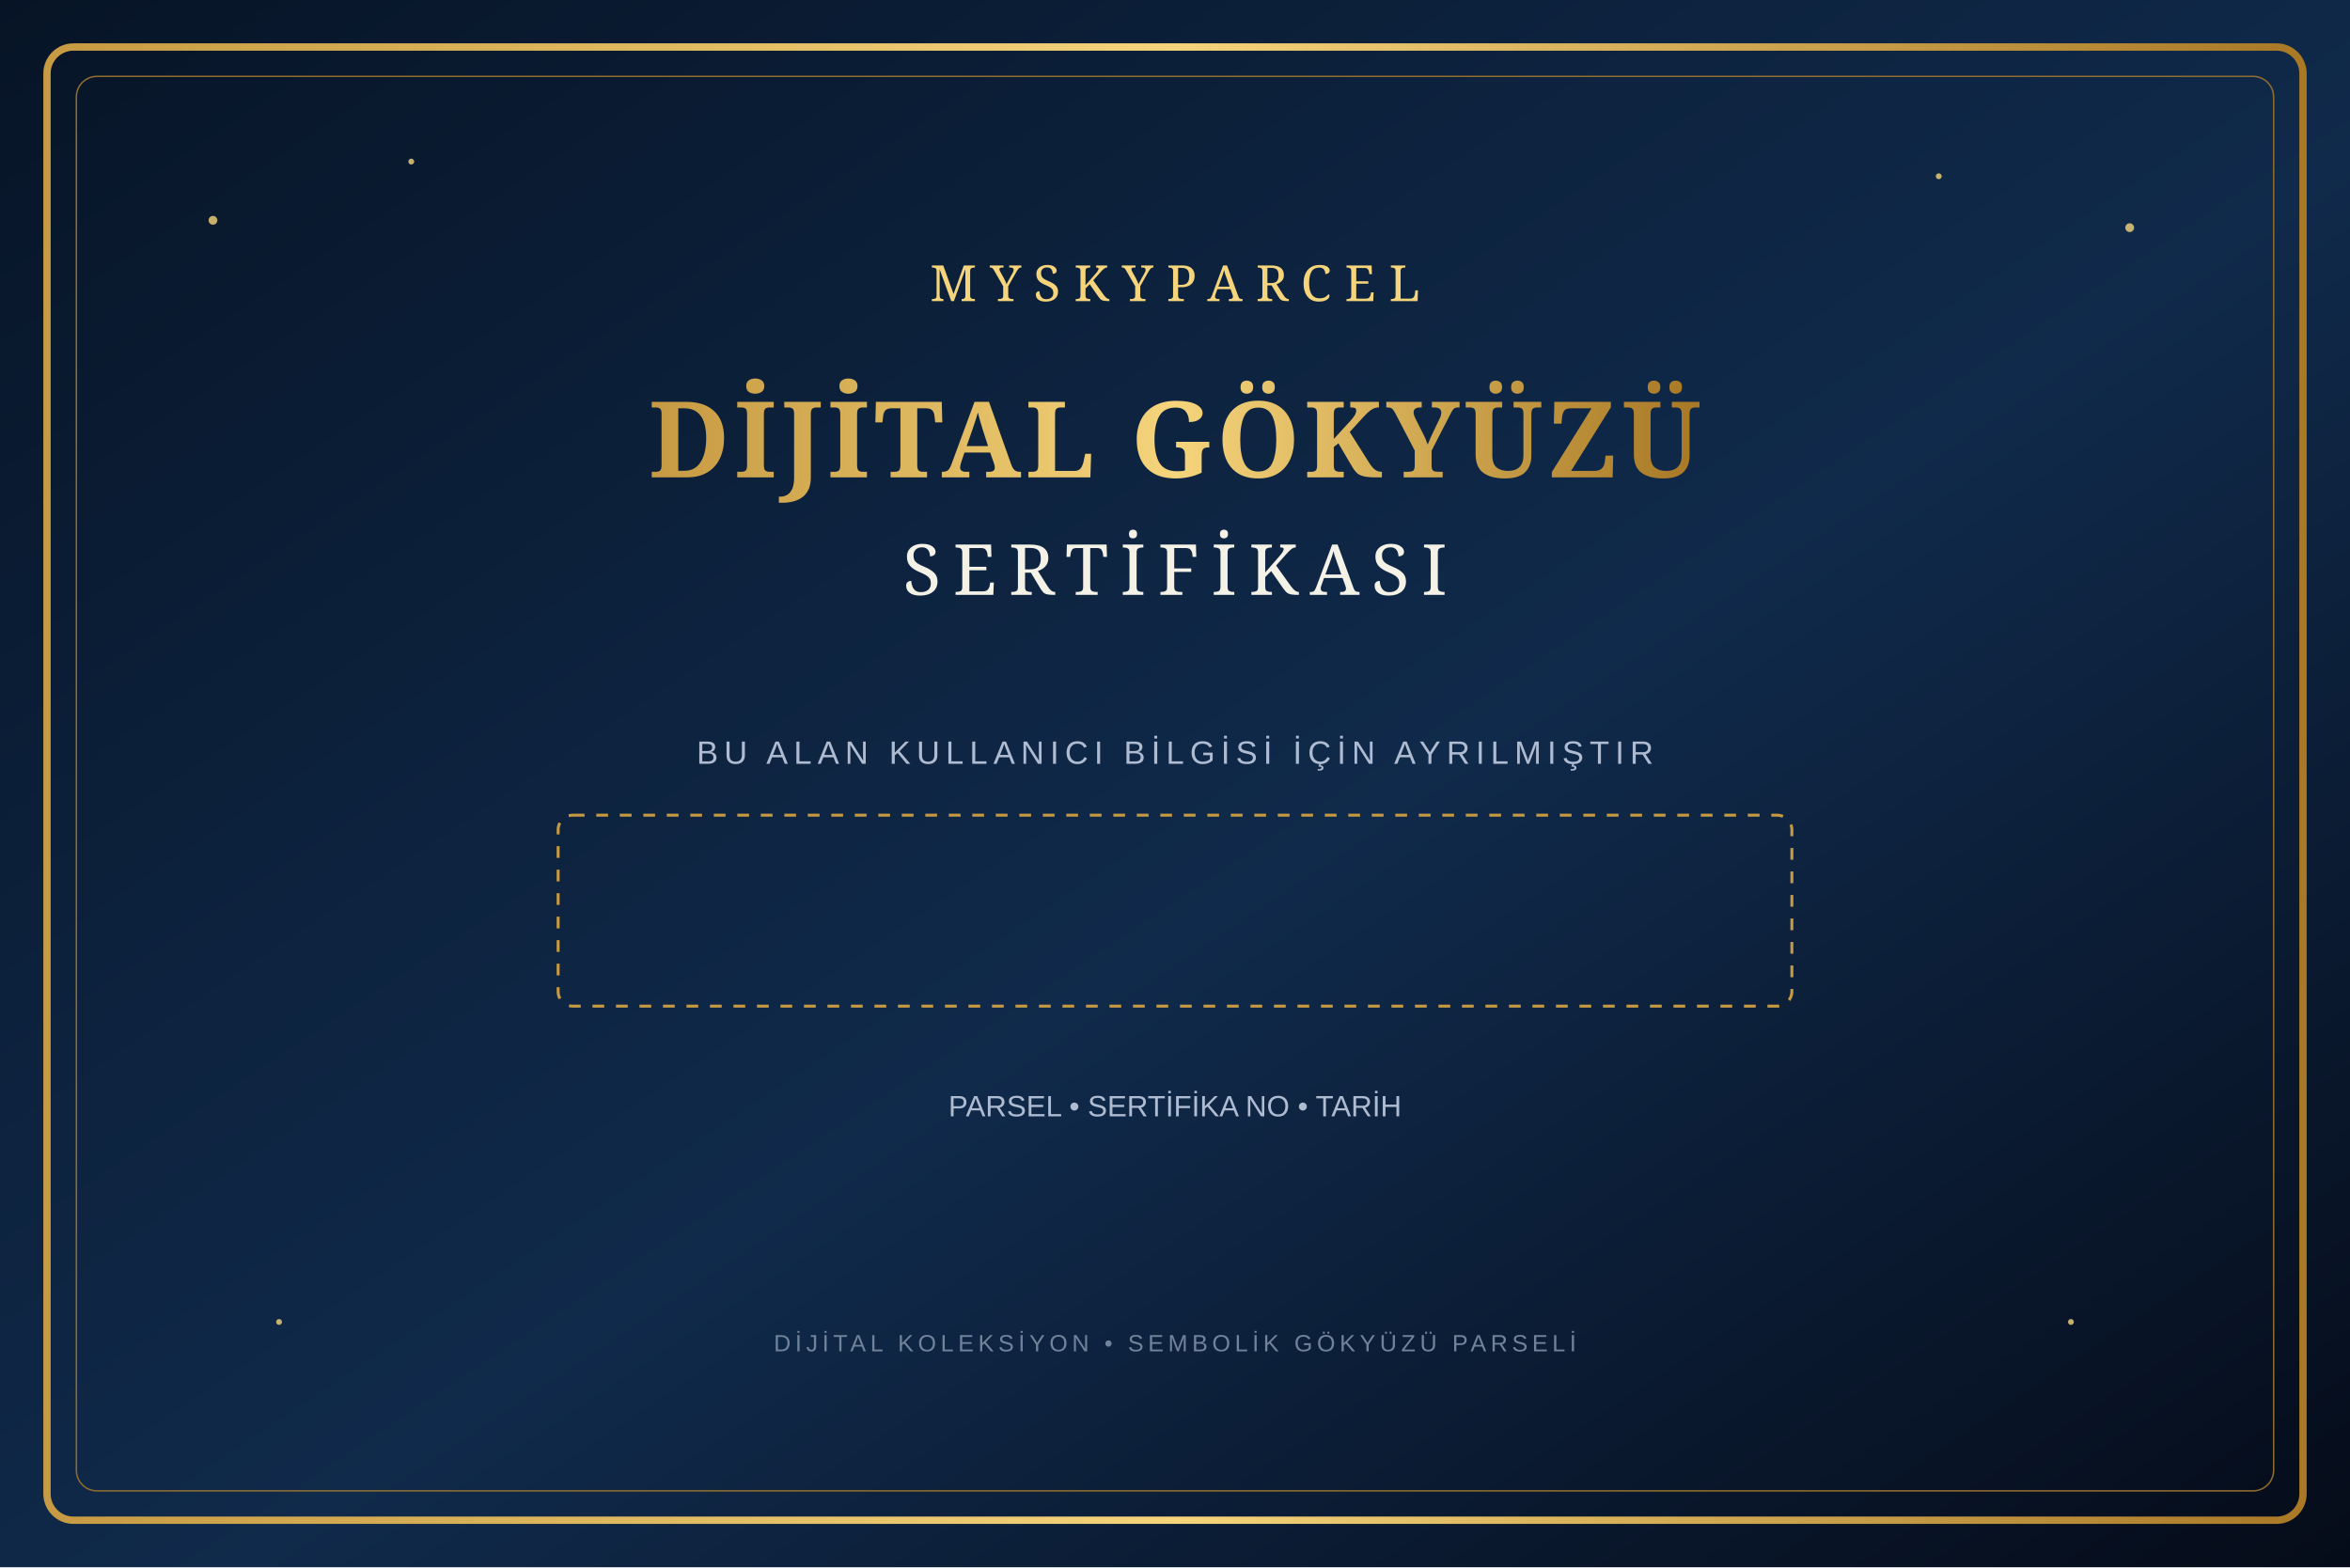
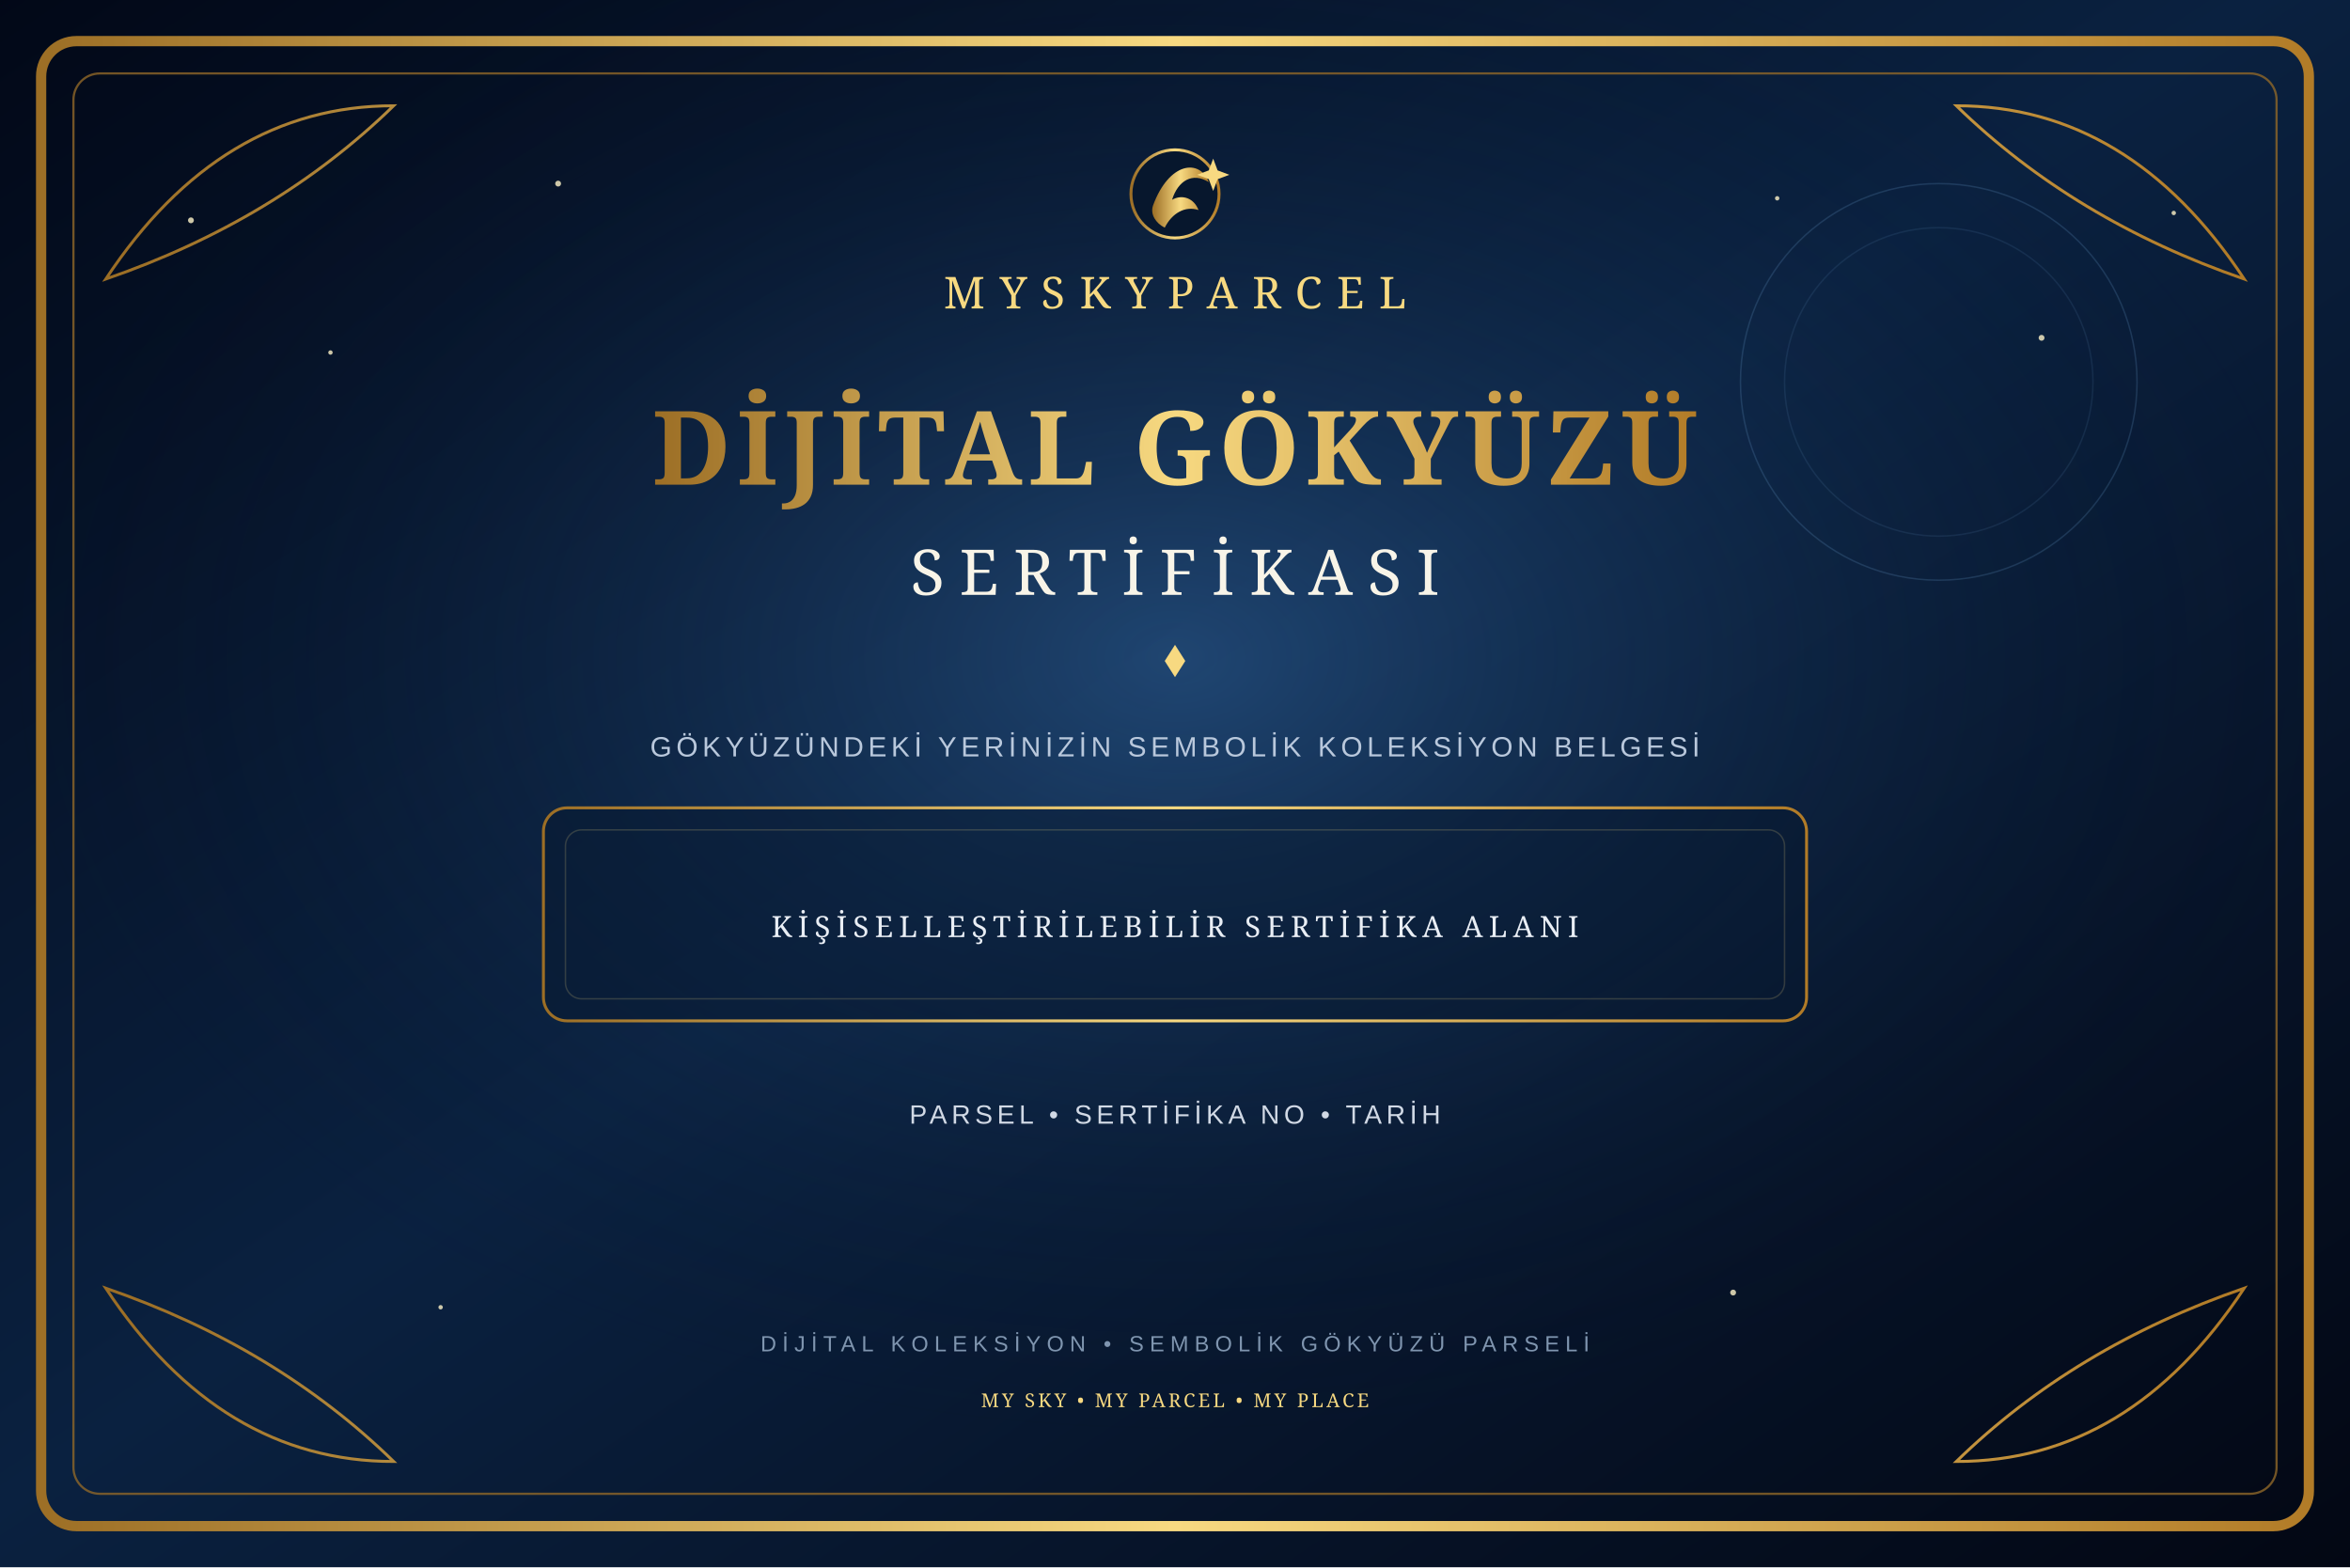
<svg xmlns="http://www.w3.org/2000/svg" viewBox="0 0 1600 1067">
  <defs>
    <linearGradient id="bg" x1="0" y1="0" x2="1" y2="1">
-       <stop stop-color="#071426" />
-       <stop offset=".55" stop-color="#102a4b" />
-       <stop offset="1" stop-color="#050b18" />
+       <stop stop-color="#020817" />
+       <stop offset=".48" stop-color="#0a2140" />
+       <stop offset="1" stop-color="#030713" />
    </linearGradient>
+     <radialGradient id="halo" cx="50%" cy="42%">
+       <stop stop-color="#3d79b8" stop-opacity=".42" />
+       <stop offset="1" stop-color="#07162b" stop-opacity="0" />
+     </radialGradient>
    <linearGradient id="gold" x1="0" x2="1">
-       <stop stop-color="#c69a42" />
-       <stop offset=".5" stop-color="#f5d47b" />
-       <stop offset="1" stop-color="#a87825" />
+       <stop stop-color="#9c6e25" />
+       <stop offset=".5" stop-color="#f7d981" />
+       <stop offset="1" stop-color="#b17b27" />
    </linearGradient>
+     <filter id="glow">
+       <feGaussianBlur stdDeviation="10" />
+     </filter>
  </defs>
  <rect width="1600" height="1067" fill="url(#bg)" />
-   <rect x="32" y="32" width="1536" height="1003" rx="18" fill="none" stroke="url(#gold)" stroke-width="5" />
-   <rect x="52" y="52" width="1496" height="963" rx="14" fill="none" stroke="#8e6b2e" stroke-width="1" />
-   <g fill="#f5d47b" opacity=".8">
-     <circle cx="145" cy="150" r="3" />
-     <circle cx="1450" cy="155" r="3" />
-     <circle cx="190" cy="900" r="2" />
-     <circle cx="1410" cy="900" r="2" />
-     <circle cx="280" cy="110" r="2" />
-     <circle cx="1320" cy="120" r="2" />
+   <rect width="1600" height="1067" fill="url(#halo)" />
+   <g fill="#fff4c8" opacity=".8">
+     <circle cx="130" cy="150" r="2" />
+     <circle cx="225" cy="240" r="1.5" />
+     <circle cx="380" cy="125" r="2" />
+     <circle cx="1210" cy="135" r="1.5" />
+     <circle cx="1390" cy="230" r="2" />
+     <circle cx="1480" cy="145" r="1.5" />
+     <circle cx="1180" cy="880" r="2" />
+     <circle cx="300" cy="890" r="1.5" />
  </g>
-   <text x="800" y="205" text-anchor="middle" fill="#f5d47b" font-family="Georgia,serif" font-size="34" letter-spacing="9">MYSKYPARCEL</text>
-   <text x="800" y="325" text-anchor="middle" fill="url(#gold)" font-family="Georgia,serif" font-size="72" font-weight="700" letter-spacing="3">DİJİTAL GÖKYÜZÜ</text>
-   <text x="800" y="405" text-anchor="middle" fill="#f4f1e7" font-family="Georgia,serif" font-size="48" letter-spacing="8">SERTİFİKASI</text>
-   <line x1="430" y1="455" x2="1170" y2="455" stroke="url(#gold)" stroke-width="2" />
-   <text x="800" y="520" text-anchor="middle" fill="#aebbd0" font-family="Arial,sans-serif" font-size="22" letter-spacing="4">BU ALAN KULLANICI BİLGİSİ İÇİN AYRILMIŞTIR</text>
-   <rect x="380" y="555" width="840" height="130" rx="10" fill="none" stroke="#c69a42" stroke-width="2" stroke-dasharray="8 8" />
-   <text x="800" y="760" text-anchor="middle" fill="#aebbd0" font-family="Arial,sans-serif" font-size="20">PARSEL • SERTİFİKA NO • TARİH</text>
-   <text x="800" y="920" text-anchor="middle" fill="#71839b" font-family="Arial,sans-serif" font-size="16" letter-spacing="3">DİJİTAL KOLEKSİYON • SEMBOLİK GÖKYÜZÜ PARSELİ</text>
+   <circle cx="1320" cy="260" r="135" fill="none" stroke="#6ea4d5" stroke-width="1" opacity=".2" />
+   <circle cx="1320" cy="260" r="105" fill="none" stroke="#6ea4d5" stroke-width="1" opacity=".12" />
+   <path d="M72 190 Q150 72 268 72 Q188 150 72 190Z M1528 190 Q1450 72 1332 72 Q1412 150 1528 190Z M72 877 Q150 995 268 995 Q188 917 72 877Z M1528 877 Q1450 995 1332 995 Q1412 917 1528 877Z" fill="none" stroke="url(#gold)" stroke-width="2" />
+   <rect x="28" y="28" width="1544" height="1011" rx="24" fill="none" stroke="url(#gold)" stroke-width="7" />
+   <rect x="50" y="50" width="1500" height="967" rx="18" fill="none" stroke="#8e6728" stroke-width="1.5" opacity=".8" />
+   <g transform="translate(800 132)">
+     <circle r="30" fill="#07172d" stroke="url(#gold)" stroke-width="2" />
+     <path d="M-15 8 C-4 -22 17 -24 23 -8 C12 -15 2 -9 -2 4 C5 0 13 3 16 11 C7 8 -2 13 -7 23 C-13 20 -17 14 -15 8Z" fill="url(#gold)" />
+     <path d="M26 -24 l3 8 8 3-8 3-3 8-3-8-8-3 8-3z" fill="#f7d981" />
+   </g>
+   <text x="800" y="210" text-anchor="middle" fill="#f7d981" font-family="Georgia,serif" font-size="30" letter-spacing="10">MYSKYPARCEL</text>
+   <text x="800" y="330" text-anchor="middle" fill="url(#gold)" font-family="Georgia,serif" font-size="70" font-weight="700" letter-spacing="4">DİJİTAL GÖKYÜZÜ</text>
+   <text x="800" y="405" text-anchor="middle" fill="#f8f4e8" font-family="Georgia,serif" font-size="43" letter-spacing="10">SERTİFİKASI</text>
+   <g stroke="url(#gold)" fill="none">
+     <path d="M420 450 H680" />
+     <path d="M920 450 H1180" />
+   </g>
+   <path d="M800 439 l7 11 -7 11 -7-11z" fill="#f7d981" />
+   <text x="800" y="515" text-anchor="middle" fill="#b9c8dc" font-family="Arial,sans-serif" font-size="19" letter-spacing="3">GÖKYÜZÜNDEKİ YERİNİZİN SEMBOLİK KOLEKSİYON BELGESİ</text>
+   <rect x="370" y="550" width="860" height="145" rx="16" fill="#07182f" fill-opacity=".48" stroke="url(#gold)" stroke-width="2" />
+   <rect x="385" y="565" width="830" height="115" rx="11" fill="none" stroke="#f7d981" stroke-opacity=".18" />
+   <text x="800" y="638" text-anchor="middle" fill="#e9eef5" font-family="Georgia,serif" font-size="20" letter-spacing="4">KİŞİSELLEŞTİRİLEBİLİR SERTİFİKA ALANI</text>
+   <text x="800" y="765" text-anchor="middle" fill="#d1d9e5" font-family="Arial,sans-serif" font-size="18" letter-spacing="3">PARSEL • SERTİFİKA NO • TARİH</text>
+   <text x="800" y="920" text-anchor="middle" fill="#7f95af" font-family="Arial,sans-serif" font-size="15" letter-spacing="4">DİJİTAL KOLEKSİYON • SEMBOLİK GÖKYÜZÜ PARSELİ</text>
+   <text x="800" y="958" text-anchor="middle" fill="#f7d981" font-family="Georgia,serif" font-size="13" letter-spacing="2">MY SKY • MY PARCEL • MY PLACE</text>
</svg>
